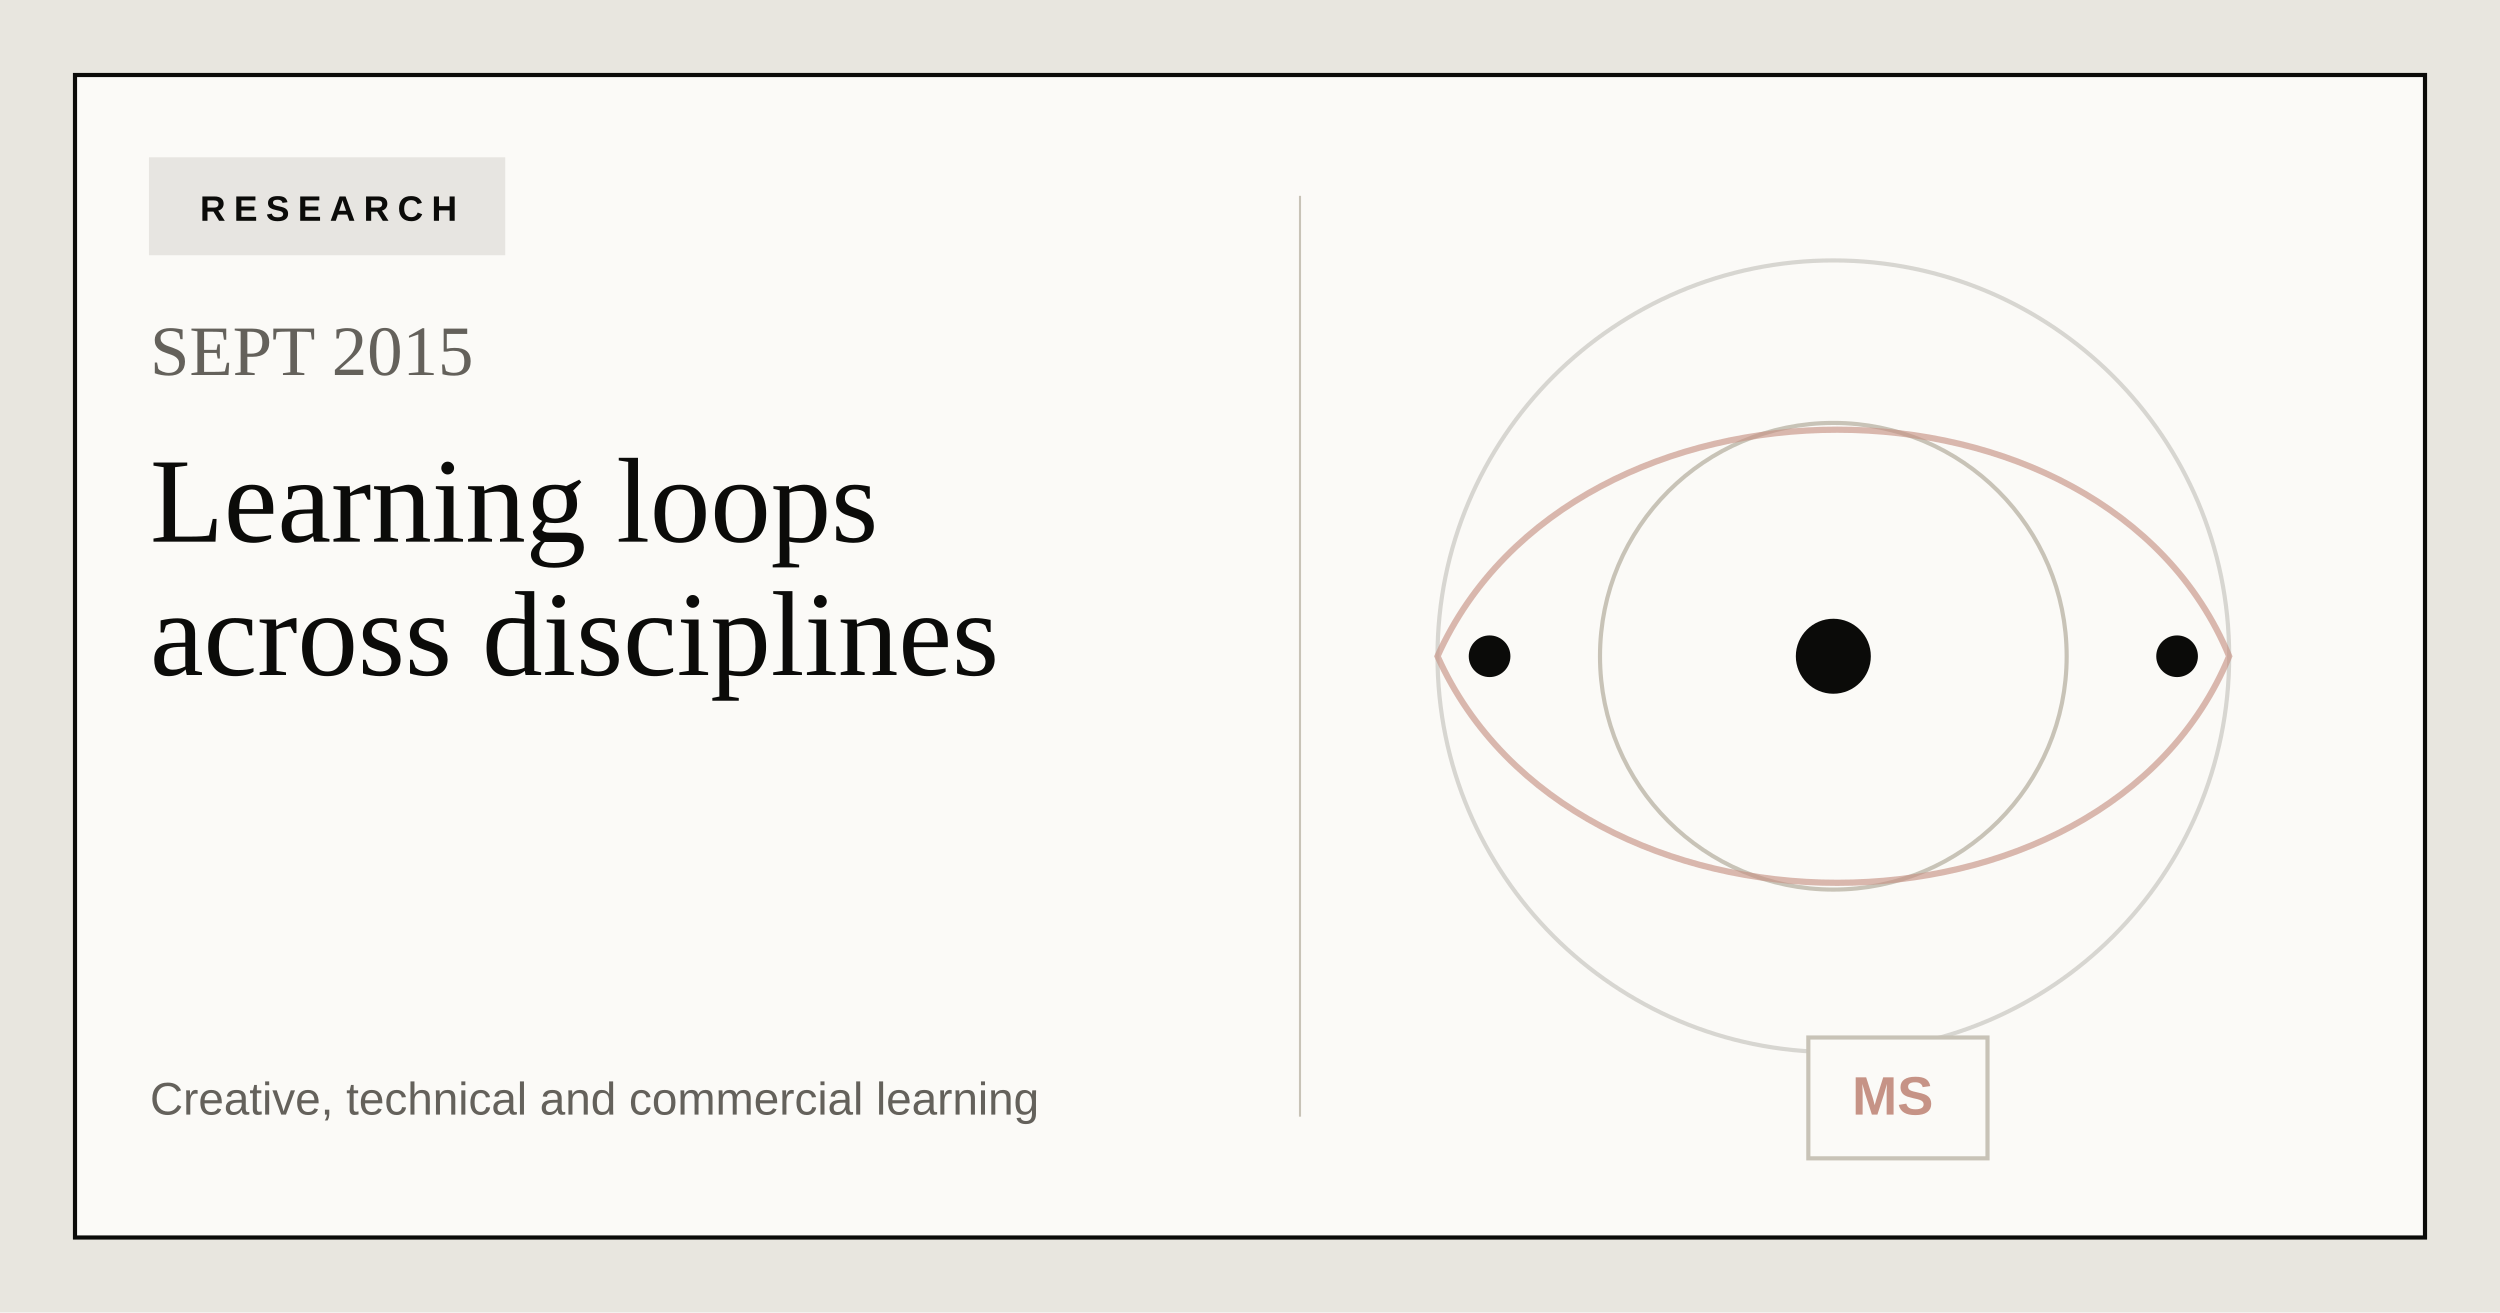
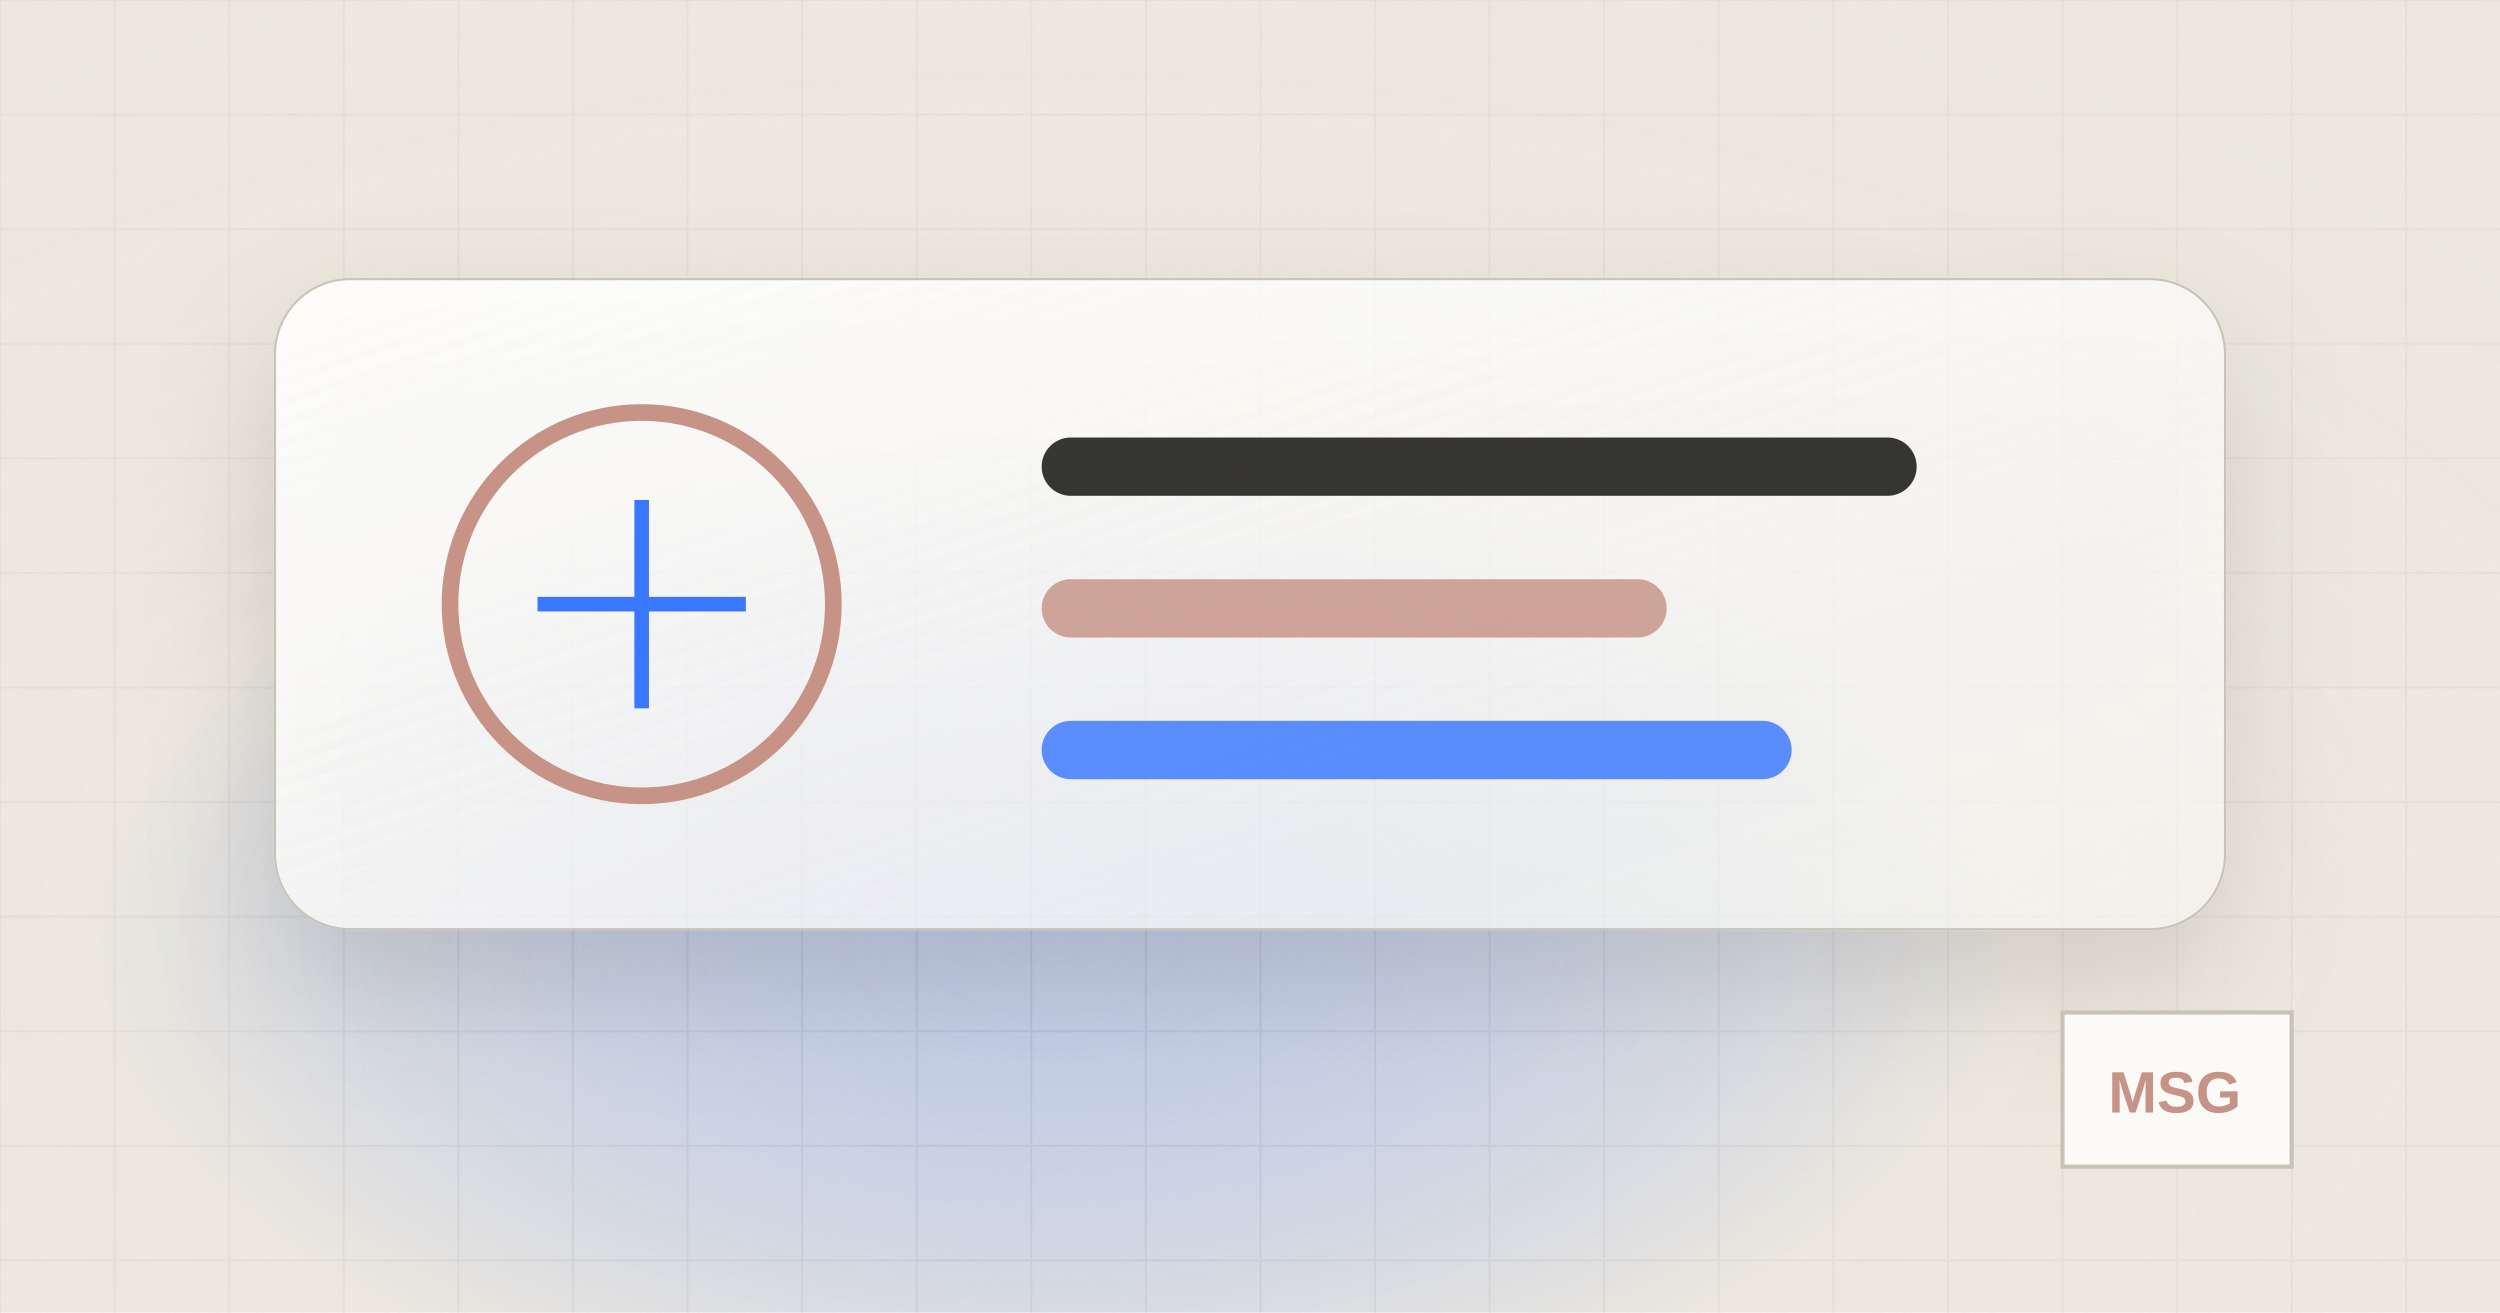
<svg xmlns="http://www.w3.org/2000/svg" width="1200" height="630" viewBox="0 0 1200 630" role="img" aria-labelledby="title desc">
-   <rect width="1200" height="630" fill="#e8e6df" />
-   <rect x="36" y="36" width="1128" height="558" fill="#fbfaf7" stroke="#0b0b09" stroke-width="2" />
-   <rect x="72" y="76" width="170" height="46" fill="#8c877e" opacity="0.18" stroke="#8c877e" stroke-width="1" />
-   <text x="96" y="106" font-family="Arial, Helvetica, sans-serif" font-size="17" font-weight="700" letter-spacing="4" fill="#0b0b09">RESEARCH</text>
-   <text x="72" y="180" font-family="Georgia, 'Times New Roman', serif" font-size="34" fill="#64615b">SEPT 2015</text>
-   <text x="72" y="260" font-family="Georgia, 'Times New Roman', serif" font-size="58" font-weight="500" fill="#0b0b09">Learning loops</text>
-   <text x="72" y="324" font-family="Georgia, 'Times New Roman', serif" font-size="58" font-weight="500" fill="#0b0b09">across disciplines</text>
-   <text x="72" y="535" font-family="Arial, Helvetica, sans-serif" font-size="22" fill="#64615b">Creative, technical and commercial learning</text>
-   <circle cx="880" cy="315" r="190" fill="none" stroke="#8c877e" stroke-width="2" opacity="0.32" />
-   <circle cx="880" cy="315" r="112" fill="none" stroke="#c8c3b7" stroke-width="2" />
-   <path d="M690 315 C755 170 1010 170 1070 315 C1010 460 755 460 690 315Z" fill="none" stroke="#c69386" stroke-width="3" opacity="0.65" />
-   <circle cx="880" cy="315" r="18" fill="#0b0b09" />
-   <circle cx="715" cy="315" r="10" fill="#0b0b09" />
-   <circle cx="1045" cy="315" r="10" fill="#0b0b09" />
-   <line x1="624" y1="94" x2="624" y2="536" stroke="#c8c3b7" stroke-width="1" />
-   <rect x="868" y="498" width="86" height="58" fill="#fbfaf7" stroke="#c8c3b7" stroke-width="2" />
-   <text x="889" y="535" font-family="Arial, Helvetica, sans-serif" font-size="26" font-weight="700" fill="#c69386">MS</text>
+   <defs>
+     <radialGradient id="glow" cx="42%" cy="72%" r="80%">
+       <stop offset="0%" stop-color="#3977ff" stop-opacity="0.42" />
+       <stop offset="48%" stop-color="#eee9df" stop-opacity="0.9" />
+       <stop offset="100%" stop-color="#eee9df" />
+     </radialGradient>
+     <linearGradient id="panel" x1="0" y1="0" x2="1" y2="1">
+       <stop offset="0%" stop-color="#ffffff" stop-opacity="0.88" />
+       <stop offset="100%" stop-color="#fbfaf7" stop-opacity="0.64" />
+     </linearGradient>
+     <filter id="shadow" x="-30%" y="-30%" width="160%" height="160%">
+       <feDropShadow dx="0" dy="28" stdDeviation="30" flood-color="#0b0b09" flood-opacity="0.17" />
+     </filter>
+     <filter id="grain">
+       <feTurbulence type="fractalNoise" baseFrequency="0.81" numOctaves="3" stitchTiles="stitch" />
+       <feColorMatrix type="saturate" values="0" />
+       <feComponentTransfer>
+         <feFuncA type="table" tableValues="0 0.057" />
+       </feComponentTransfer>
+     </filter>
+   </defs>
+   <rect width="1200" height="630" fill="#eee9df" />
+   <path d="M0 0V630 M55 0V630 M110 0V630 M165 0V630 M220 0V630 M275 0V630 M330 0V630 M385 0V630 M440 0V630 M495 0V630 M550 0V630 M605 0V630 M660 0V630 M715 0V630 M770 0V630 M825 0V630 M880 0V630 M935 0V630 M990 0V630 M1045 0V630 M1100 0V630 M1155 0V630 M0 0H1200 M0 55H1200 M0 110H1200 M0 165H1200 M0 220H1200 M0 275H1200 M0 330H1200 M0 385H1200 M0 440H1200 M0 495H1200 M0 550H1200 M0 605H1200" stroke="#c8c3b7" stroke-width="1" opacity="0.46" />
+   <rect width="1200" height="630" fill="url(#glow)" opacity="0.56" />
+   <rect width="1200" height="630" filter="url(#grain)" opacity="0.75" />
+   <rect x="132" y="134" width="936" height="312" rx="36" fill="url(#panel)" stroke="#c8c3b7" filter="url(#shadow)" />
+   <circle cx="308" cy="290" r="92" fill="none" stroke="#c69386" stroke-width="8" />
+   <path d="M258 290 H358 M308 240 V340" stroke="#3977ff" stroke-width="7" />
+   <rect x="500" y="210" width="420" height="28" rx="14" fill="#0b0b09" opacity="0.82" />
+   <rect x="500" y="278" width="300" height="28" rx="14" fill="#c69386" opacity="0.82" />
+   <rect x="500" y="346" width="360" height="28" rx="14" fill="#3977ff" opacity="0.82" />
+   <g transform="translate(990 486)">
+     <rect width="110" height="74" rx="0" fill="#fbfaf7" stroke="#c8c3b7" stroke-width="2" />
+     <text x="22" y="48" font-family="Arial, Helvetica, sans-serif" font-size="28" font-weight="800" fill="#c69386">MSG</text>
+   </g>
</svg>
